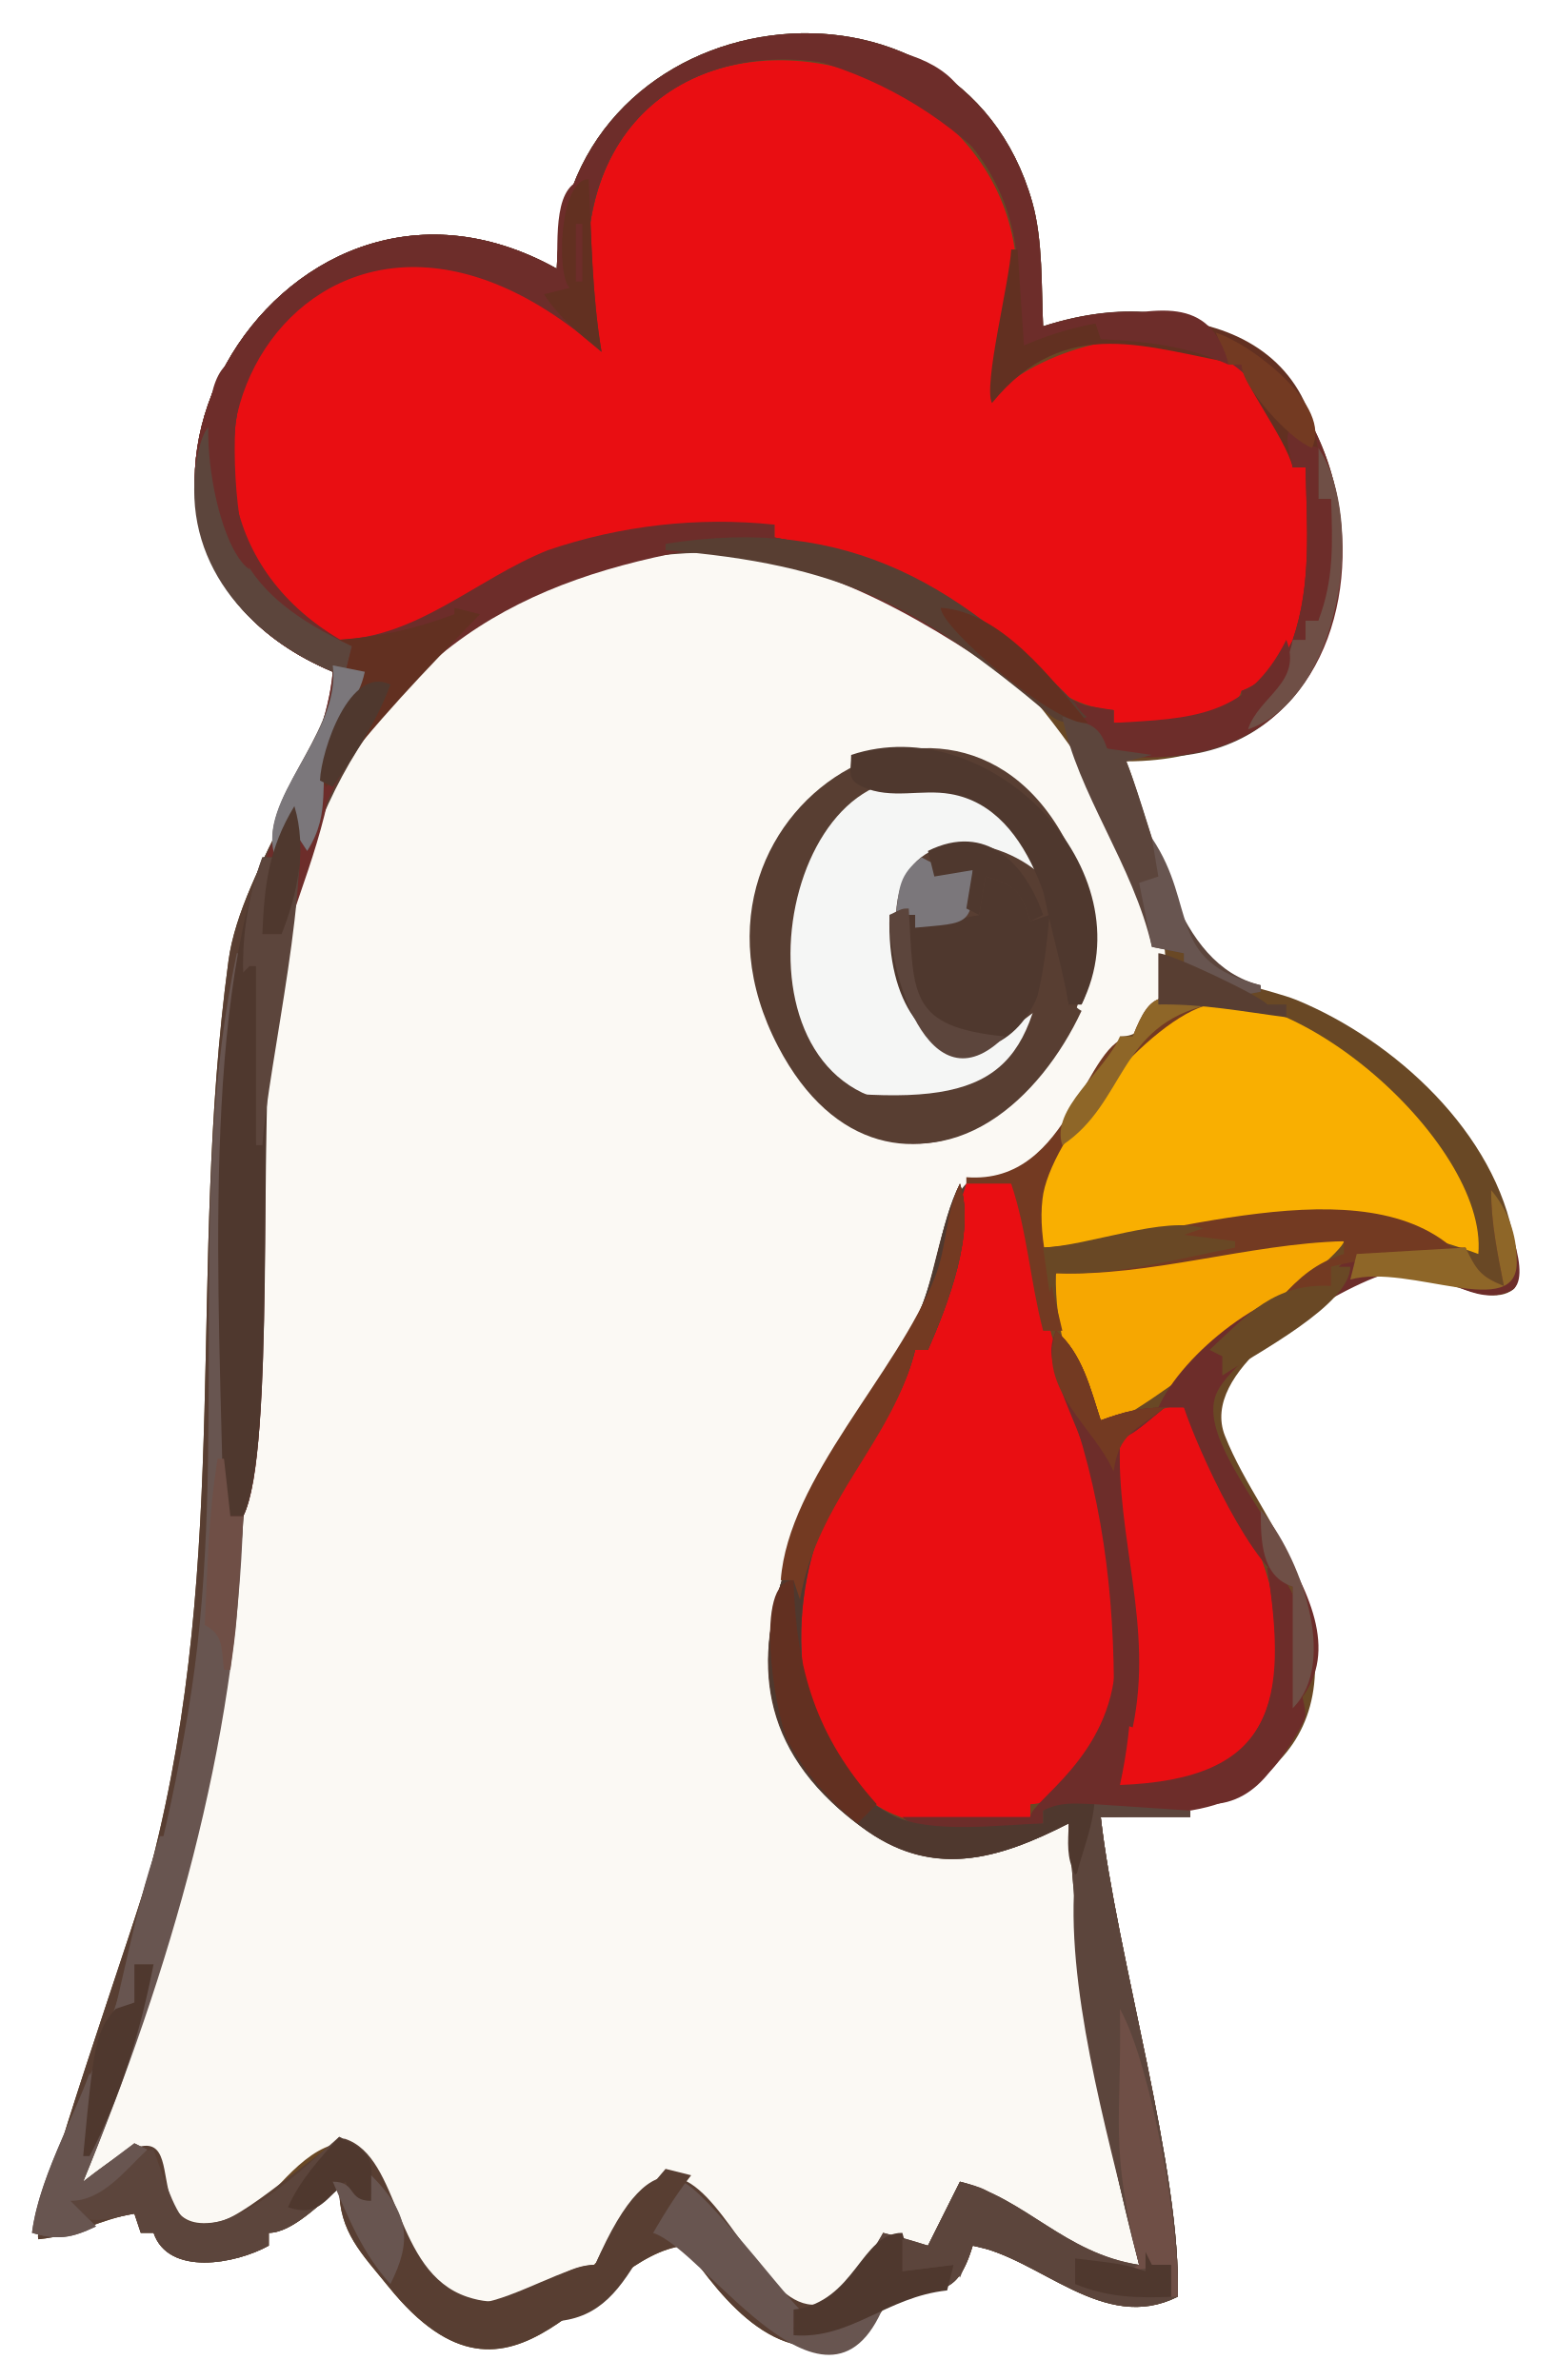
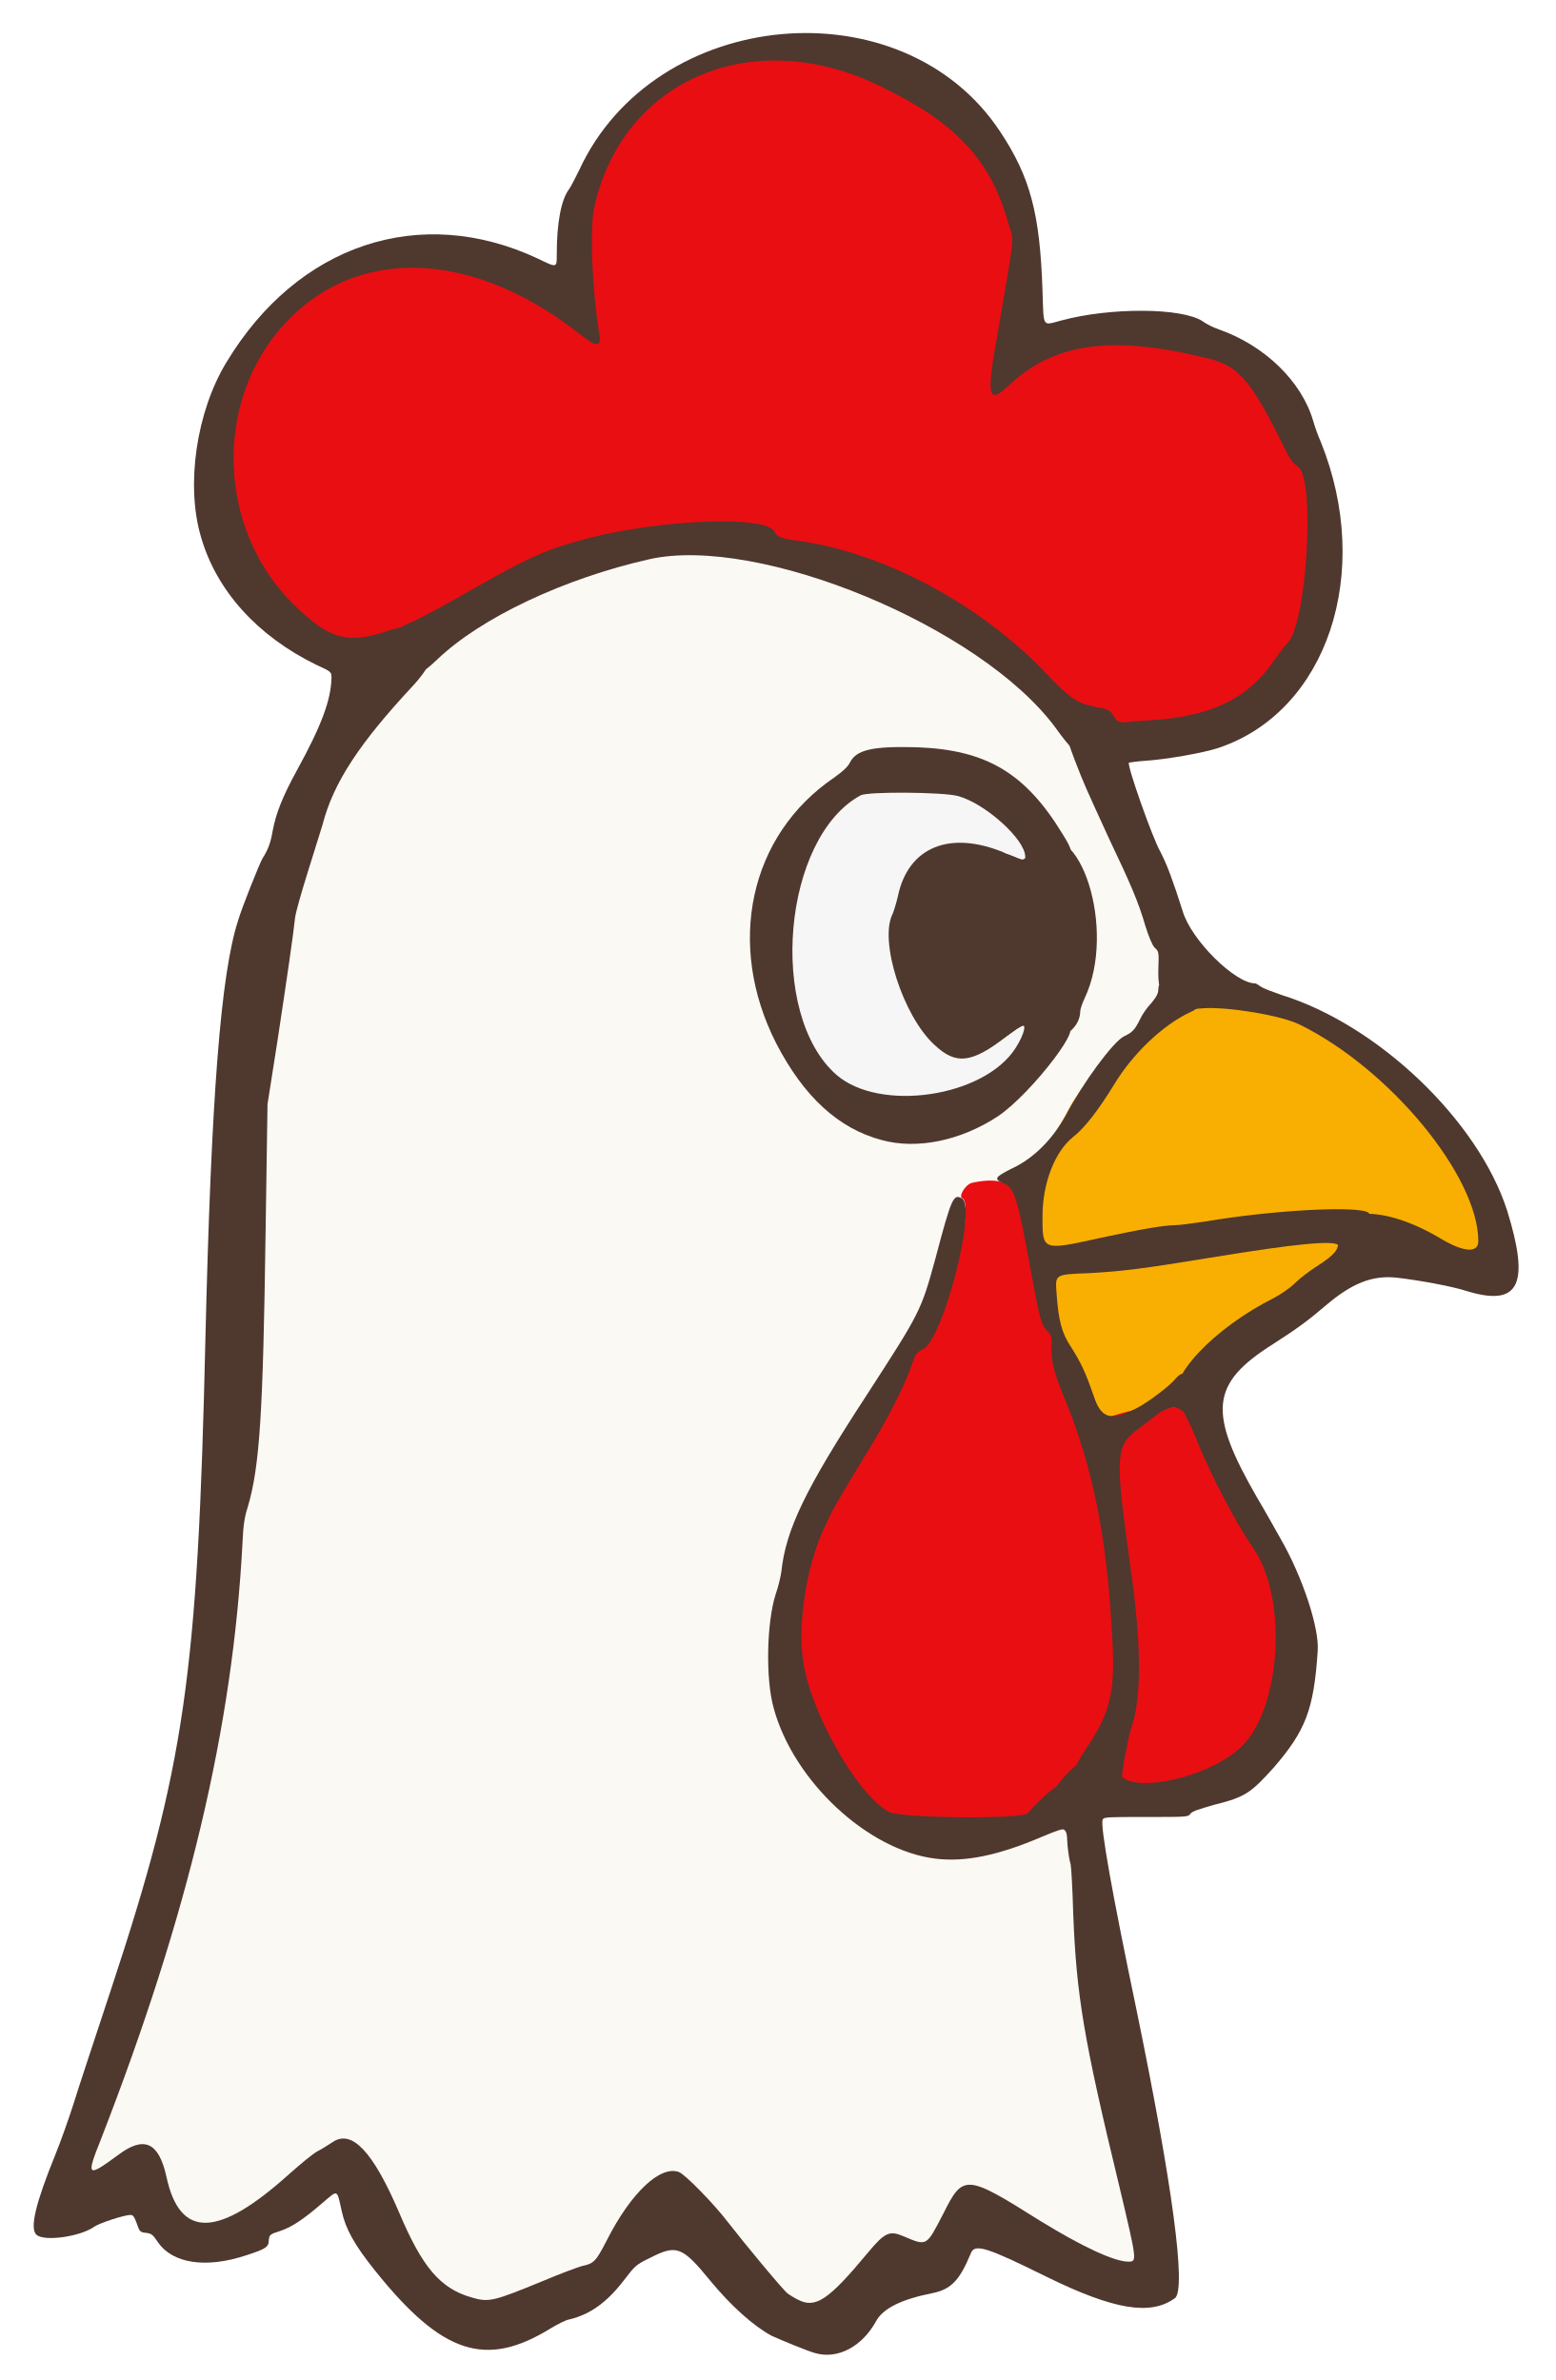
<svg xmlns="http://www.w3.org/2000/svg" viewBox="0 0 243 372" width="243" height="372">
-   <path fill="#fbf9f4" d="M53 342c-2.9 2.3-7.3 7-11 7v2c-5.2 2.9-15.7 4.8-18-2h-2l-1-3c-5.6.9-8.9 3.4-15 4-1.2-3.6 15.5-50.2 17.7-58.7 12.5-48.7 5.5-92.8 12-141.1 2-14.9 17.1-32.7 16.3-45.2-46.8-19.6-9.3-87.7 35-63 1.4-43 62.9-50.7 74.3-10.4 1.7 6 1.4 13.3 1.7 19.4 52.9-17 65.7 68 13 68 2.8 7 7.9 27.4 12.4 31.8 3 2.8 10.2 3.9 14.2 5.5 15.3 6.3 31.2 20.8 34 37.8.3 1.5 1 6.5-.1 7.4-4.8 3.9-15.3-5.6-23.3-1.7-8.2 4.1-25.7 14.7-21.8 24.6 3 7.6 8.3 14.1 11.2 21.9 9.8 26.1-6.5 38-30.6 37.7 2.4 21.4 12.8 56 12 75-11.6 5.8-21.5-6.1-32-8-2.8 9.3-5.8 5.6-12 8-1.6.6-3.5 4.8-5.8 6-12.1 6.3-21.1-5.2-27.2-14-14.6 1.5-26.4 31.1-46.3 6.4-4.2-5.2-7.7-8.5-7.7-15.4" />
-   <path fill="#694825" d="M53 342c-2.9 2.3-7.3 7-11 7v2c-5.2 2.9-15.7 4.8-18-2h-2l-1-3c-5.6.9-8.9 3.4-15 4-1.2-3.6 15.5-50.2 17.7-58.7 12.5-48.7 5.5-92.8 12-141.1 2-14.9 17.1-32.7 16.3-45.2-46.8-19.6-9.3-87.7 35-63 1.4-43 62.9-50.7 74.3-10.4 1.7 6 1.4 13.3 1.7 19.4 52.9-17 65.7 68 13 68 2.8 7 7.9 27.4 12.4 31.8 3 2.8 10.2 3.9 14.2 5.5 15.3 6.3 31.2 20.8 34 37.8.3 1.5 1 6.5-.1 7.4-4.8 3.9-15.3-5.6-23.3-1.7-8.2 4.1-25.7 14.7-21.8 24.6 3 7.6 8.3 14.1 11.2 21.9 9.8 26.1-6.5 38-30.6 37.7 2.4 21.4 12.8 56 12 75-11.6 5.8-21.5-6.1-32-8-2.8 9.3-5.8 5.6-12 8-1.6.6-3.5 4.8-5.8 6-12.1 6.3-21.1-5.2-27.2-14-14.6 1.5-26.4 31.1-46.3 6.4-4.2-5.2-7.7-8.5-7.7-15.4m85 7c8.4 5.7 9.1.2 12-7 10.7 1.7 15.1 12.9 28 12-2.1-22.8-8-46.1-11-69-12.2 4.9-23 7.4-33.9-1.7-27.7-23.2-.8-54 10.9-76.8 3.5-7 3.7-14.9 7-21.5 9.1.6 24-13.7 24-23 2.8 0 3.5-1.4 5.1-3.7 9.4-13.9-16.3-49.3-27.3-58a73 73 0 0 0-55.7-13.6C39 98.5 40.8 162.5 39.2 208.4q-.7 28.3-4.8 56.2a258 258 0 0 1-18 65.7c-1.6 3.5-5.2 8.1-3.4 11.7 2.8-2.2 6.3-6 10-6 11.4 30.1 17.8 1.1 30-1 6.2-1.1 14.8 44.5 40.2 18.6 4.1-4.1 7.4-8.9 10.8-13.6 8.8.9 23.8 42.6 34 9" />
-   <path fill="#e90e12" d="M155 62c14-13.2 46.5-14.3 47 11h2c2.6 7.7 1.6 35-10 35-2.3 6.8-13.8 5.2-20 5v-2c-10.7-.7-16.3-11.2-25.2-16.7A86 86 0 0 0 121 84v-2c-26.9.4-34 6.2-57.1 16.9-6.4 3-13 2.1-18.4-2.5C14.2 70.2 55.9 15.1 93 54c-13.4-69.7 86.7-50.4 62 8" />
-   <path fill="#583e32" d="M13 341c20.8-16.7 5.9 9.5 21.4 6.2 4.4-.9 18-13.4 19.5-12.9 8.8 2.9 7.5 20.8 19.1 24.7 9.5 3.2 13-5 20-5 18.9-43.6 25.7 33.7 45-5q3.6.9 7 2l5-10c10.3 2.6 16.3 11.2 28 13a351 351 0 0 1-11-69c-10.6 5.4-20.8 8.7-31.5 1.2-33.3-23.4-4.4-55.7 7.9-80.6 2.9-5.8 3.5-16.5 7.6-20.6a83 83 0 0 1-6 26h-2c-2.7 10.9-9.9 16.5-14.2 26.6-6.2 14.6-5.5 37.9 10.8 46.2 5.7 2.9 17 1.4 23.4 1.2v-2c5.1-2.6 17.1-.3 23 0v1h-14c2.4 21.3 12.8 56.1 12 75-11.6 5.8-21.5-6.1-32-8-2.8 9.3-5.8 5.6-12 8-1.6.6-3.5 4.8-5.8 6-12.1 6.3-21.1-5.2-27.2-14-14.6 1.5-26.4 31.1-46.3 6.4-4.2-5.2-7.7-8.5-7.7-15.4-2.9 2.3-7.3 7-11 7v2c-5.2 2.9-15.7 4.8-18-2h-2l-1-3c-5.6.9-8.9 3.4-15 4-1.2-3.6 15.5-50.2 17.7-58.7 12.5-48.7 5.5-92.8 12-141.1 2-14.9 17.1-32.7 16.3-45.2-46.8-19.6-9.3-87.7 35-63 1.4-43 62.9-50.7 74.3-10.4 1.7 6 1.4 13.3 1.7 19.4 53.4-17.2 62.5 66.8 18.5 67.3-6.9.1-8.4-3.9-10.8-4.4-8.2-1.5-10.4-6.5-16.5-11.3a74 74 0 0 0-44.8-16.2 62 62 0 0 0-33 10.2c-46.8 29-33.5 102.6-39.2 149.7A357 357 0 0 1 13 341M155 62c25.2-59.7-75.7-77-62-8a39 39 0 0 0-17.6-12.3c-54.5-14.8-45.4 74-11.8 57.4C86.9 87.5 93.7 82.4 121 82v2a83 83 0 0 1 26 9.3c8.6 5 17.2 17.9 27 17.7v2c13.6.6 13.6.6 20-3v-2c11.4-4.4 13.4-24.9 10-35h-2c-3-23-33.3-27.8-47-11" />
-   <path fill="#e90e12" d="M161 282v2c-9.4 2.8-21.3 2.4-28.1-5.2C110 253 134.4 233.9 143 211h2c2-8.4 3.3-17.9 6-26 1.2-.1 6.1-.5 7 0 2.4 1.4 5.2 19.9 6.3 23.6 5.3 17.9 21 52 5.3 68.2-2.3 2.3-5.3 5.2-8.6 5.2" />
-   <path fill="#6d2d2a" d="M87 42c1.4-43 62.9-50.7 74.3-10.4 1.7 6 1.4 13.3 1.7 19.4 49.1-15.8 62 55 27 65.9-3.8 1.2-13.6 2.6-17 .1-31.6-23.1-62.2-46-101.3-17.3-19.6 14.5-26.7 36.6-29.4 59.8-1.9 15.9.8 67.3-4.3 77.5h-2v6h-1c-.2-31.2-2.3-66.1 2.9-96.8 2.5-14.6 12.9-27.4 14.1-41.2-46.8-19.6-9.3-87.7 35-63m68 20c25.2-59.7-75.7-77-62-8a39 39 0 0 0-17.6-12.3c-54.5-14.8-45.4 74-11.8 57.4C86.9 87.5 93.7 82.4 121 82v2a83 83 0 0 1 26 9.3c8.6 5 17.2 17.9 27 17.7v2c13.6.6 13.6.6 20-3v-2c11.4-4.4 13.4-24.9 10-35h-2c-3-23-33.3-27.8-47-11" />
-   <path fill="#583e32" d="M169.6 138.8c6 31.2-30.7 57.9-48 24.8-20.2-38.7 33.9-69 48-24.8" />
-   <path fill="#f9af01" d="M231 196a85 85 0 0 0-46.7-3.6c-5.9 1.1-12.3 3.8-18.3 3.7l-2-.1c-1.8-1.2-2.7-6.9-2.4-8.8.5-4.8 6.7-10.6 9.4-14.6 3-4.5 6.9-13 11.8-15.2 16.9-7.7 49.8 21 48.2 38.6" />
-   <path fill="#5c453c" d="M150 185c2.5 7.6-1.9 18.9-5 26h-2c-2.7 10.9-9.8 16.5-14.2 26.6-6.2 14.6-5.5 37.9 10.8 46.2 5.8 2.9 17 1.4 23.4 1.2v-2c5.1-2.6 17.1-.3 23 0v1h-14c2.4 21.3 12.8 56.1 12 75-11.6 5.8-21.5-6.1-32-8-3 10.2-7.3 5.6-14.3 8.6-6.2 2.7-5.4 6.4-13.7 5.4v-4c8.1-1 10.1-5.6 14-12q3.6.9 7 2l5-10c10.3 2.6 16.3 11.2 28 13a351 351 0 0 1-11-69c-11.1 5.7-21.3 8.7-32.3.6-31.5-23.3-4.2-54.8 8.3-79.1 3.5-7 3.7-14.9 7-21.5" />
-   <path fill="#6d2d2a" d="M94 55c-46.4-41-80.7 24.2-39 46l-1 4h3c-.9 4.5-4 7.1-5.3 11.2-1.3 3.8 0 7.5-1 11.2-3 12-8 21.1-9.3 34.1-1.6 15.6 1.9 64.9-3.4 75.5h-2v6h-1c-.2-31.2-2.3-66.1 2.9-96.8 2.5-14.6 12.9-27.4 14.1-41.2-46.8-19.6-9.3-87.7 35-63 .3-4.3-.8-14 5-14 .4 9 .5 18.1 2 27" />
-   <path fill="#e90e12" d="M175 279c-.4-10.6 3.2-20 1.8-31-.6-5.5-5.5-18.2-2.8-23 1.1-2 8.7-6.2 11-5 1 .5 4.6 7.8 5.4 9.2 11.7 20 19.4 52.1-15.4 49.8" />
-   <path fill="#f5f6f5" d="M163 157c-2.2 11.1-15.4 18.1-26 14.7-25.2-8.2-12.2-63 15.4-47.1 5.4 3.1 8.9 7.2 9.6 13.4-31.8-23.1-28.3 44.6 1 19" />
-   <path fill="#685550" d="m13 341 8-6 2 1c-3.5 3.3-7 8-12 8l4 4c-3.8 1.8-5.9 2.2-10 1 1.2-9.5 7.9-20.5 11.1-29.8a297 297 0 0 0 13.8-54.8c5.8-38.2-.9-78 7.1-115.4h1c-2 29.2-2.3 58.7-2 88h2c-1 35.7-11.5 71.2-25 104" />
-   <path fill="#f6a701" d="M210 194c0 2.3-32.7 28.3-38 29a41 41 0 0 1-7-24c29.9-6 29.9-6 45-5" />
-   <path fill="#4f382e" d="M46 126c3 9.9-2.3 23.1-3.5 33.3-2.1 16 .6 67.5-4.5 77.7h-2v6h-1c-.2-31.1-4.1-80.3 6-109h2q1.2-4 3-8" />
-   <path fill="#6d2d2a" d="M182 220c-4.7 3.9-4.7 3.9-7 5-.7 19.7 4.5 33.5 0 54 24.2-.9 26.3-12.9 23-34 6.2 3 4.6 10 4.8 16 .1 2.4 1.1 5.1 1.2 7 0 1-2.5 4.9-3.2 5.9-8.3 12.8-24.5 9.2-37.8 9.1v2c-5 1.6-18.3 2.7-22-1h20c0-2.5 12.6-9.3 13.3-24a96 96 0 0 0-4.6-32.7c-1.2-4.2-5.7-12.7-5.4-16.6q.1-1.4.7-2.7c4.1 3.5 5.4 9.1 7 14 3.6-1.3 6.1-2 10-2" />
-   <path fill="#4f382e" d="M153 136c4.5 1.7 7.5 2.2 9 7h2c1.5 27.5-26 28.5-25 0l5-1v2l9-1zm-3 49c2.5 7.6-1.9 18.9-5 26h-2c-2.7 10.9-9.8 16.5-14.2 26.6-6.2 14.6-5.5 37.9 10.8 46.2 5.8 2.9 17 1.4 23.4 1.2v-2c2.7-1.4 5-1.1 8-1 .3 5.1 1.6 7.9-3 11-1.4-2.7-1.1-5-1-8-11.1 5.7-21.3 8.7-32.3.6-31.5-23.3-4.2-54.8 8.3-79.1 3.5-7 3.7-14.9 7-21.5" />
-   <path fill="#583e32" d="m164 143-3 1c-1.4-4.7-2.4-5.7-7-7l-1 6-10 2v-2h-3c.6-13.9 14.9-13.3 23-6 5.2 4.7 1.1 18.6 6 21-6.4 13.7-20 26.5-36 18v-2h2l-1-3c23.2 1.5 28-5.4 30-28" />
-   <path fill="#6d2d2a" d="M233 186c1.8 2.3 6.9 14.1 3 15.8-5.7 2.6-10.7-3.2-16.3-3.3-6.5-.1-27.3 13.2-29.7 19.5-4.3 11.2 26.8 34.2 12 49v-19c-6.1-2-14.9-21.6-17-28h-4c3.7-8.4 17.5-19.5 27-19 0-7.3 15.2-5.8 21-6 1.3 3.4 2.6 4.7 6 6-1-5.1-2-9.8-2-15" />
-   <path fill="#5c453c" d="m176 355 2-1c-4.1-17.4-10.9-40.1-10.2-57.9.1-4.2 2.7-8.8 3.2-14.1l15 1v1h-14c2.4 21.3 12.8 56.1 12 75h-1v-5z" />
-   <path fill="#6d2d2a" d="M53 100c12.3-.4 21.4-9.5 32.6-14a83 83 0 0 1 35.4-4v2c-30.1 3.7-53.4 11.1-69 39l-2-1c.5-7.5 4.8-10.5 7-17h-3l1-4z" />
-   <path fill="#5c453c" d="M54 341c-3 2.5-8.1 8-12 8v2c-5.2 2.9-15.7 4.8-18-2h-2l-1-3c-4.5.8-8.1 2.5-11-2 4.8-1.5 9.9-8 14-8 .8 2.1 3.3 10.2 5 11 7 3.4 19.1-8.8 24-13 6 2.9 5.1 3.6 5 10l-3 1z" />
-   <path fill="#623021" d="M155 63c-1.4-2.8 2.8-19.1 3-24h1l1 15c20.7-9.1 48.7-4.4 46 24h2c.2 6.8.5 12.5-2 19h-2v3h-2c3-8.7 2.2-17.9 2-27h-2c-1.2-4.6-8-13.4-8-16-14.7-2.5-27.4-8.2-39 6" />
-   <path fill="#4f382e" d="M167 157c-1.6-11-5-30.6-18.5-32.9-4.6-.8-9.2.9-13.7-1.1-2.6-1.2-1.8-2.4-1.8-5 21.5-7.2 46.5 18 36 39z" />
-   <path fill="#733a22" d="m164 202-1-7c17.5-.9 50.4-13.6 65 1-6.6.4-13.6.3-20 2v3l-8 2c3.1-3.4 5.6-5.6 10-7v-2c-15 .4-30.4 5.6-45 5z" />
-   <path fill="#5c453c" d="m46 128-3 6c-2.9-8.7 9.6-18.9 9-29-13.4-5.6-23.7-17.3-21.3-32.8.3-1.9 1.1-6.2 3.3-6.2.7 18.5 3.2 26.6 21 35l-1 4h3c-.9 4.5-4 7.1-5.4 11.2-2.1 6.2.4 10.5-3.6 16.8-2-3-2-3-2-5" />
-   <path fill="#583e32" d="M170 112c-2.3.9-3.8 1.5-5.9-.2C143.5 94.5 131.4 88.2 104 86v-1c29-4.6 46.7 6.7 66 27" />
-   <path fill="#5c453c" d="m180 118-4 1c4.9 12.3 7.4 31.7 21 35v1c-5.7 1.1-5.7 1.1-8 0v-2l-4-2v-2l-5-1c-2.9-12.8-11.7-24.1-14-36 3.9 1.1 5.7 1 7 5z" />
-   <path fill="#685550" d="M139 358c-8.5 26.1-28.7-6.5-37-9 .6-1.5 2.7-7.3 4-8 2.2-1.2 15.6 16.6 19 20l-1 3c6.8.9 10.1-1.7 15-6" />
-   <path fill="#6d2d2a" d="M182 220c-4.7 3.9-4.7 3.9-7 5-.6 15.5 5.3 29.2 2 45l-3-1c.4-16.7-1.2-33-6.7-48.9-1.4-4.2-3.8-7.6-2.3-12.1 4.1 3.5 5.4 9.1 7 14 3.6-1.3 6.1-2 10-2" />
-   <path fill="#6f4f46" d="m176 355 2-1c-4.7-18.8-2.7-22.2-3-40 4.9 8.7 9.5 35 9 45h-1v-5z" />
-   <path fill="#5c453c" d="M46 126c3.1 10.3-4.1 40.2-5 53h-1c-1.1-9-1.1-17.9-1-27h-1a48 48 0 0 1 3-18h2q1.2-4 3-8" />
-   <path fill="#733a22" d="m125 250-1-3h-2c1.2-16 18.2-32.3 24.1-47.4 1.9-4.7 1.6-10.1 3.9-14.6 2.5 7.6-1.9 18.9-5 26h-2c-3.6 14.4-15.2 23.2-18 39" />
-   <path fill="#623021" d="M53 100c6.5-.5 11.9-1.7 18-4v-1l4 1c-8.9 9.2-16.2 16.7-24 27-4-4 4.6-13.8 6-18h-3l1-4z" />
-   <path fill="#583e32" d="M108 340c-11.2 14.3-10.3 28-33 21v-1c5.6-.8 13.8-6 18-6 2.4-5.6 7.1-10.3 11-15z" />
-   <path fill="#733a22" d="M166 208h-3c-2-7.6-2.5-15.6-5-23h-7v-1c16.6 1.3 18.4-22 26-22 3-7.7 4.4-6.1 12-6v1c-9.2 2.1-25.1 21.1-26.1 30.4-.8 6.4 1.7 14.3 3.1 20.6" />
-   <path fill="#623021" d="M124 247c.4 14 3.5 24.4 13 35l-3 3a42 42 0 0 1-10.9-12.9c-2.1-4.5-5.4-25.1.9-25.1" />
-   <path fill="#4f382e" d="m141 355 8-1-1 4c-9.5 1-15.1 7.7-24 7v-4c9.7-1.2 10.5-12 17-12 1.1 3.8 1.1 3.8 0 6" />
-   <path fill="#6d2d2a" d="M152 23a63 63 0 0 0-31-15V7c10.6-.7 33-1.1 31 16m46 222c10.2 4.9 6.6 37-9 37 .8-4.8 3.9-6.9 6.6-10.5 5.4-7.2 3.7-18.2 2.4-26.5" />
-   <path fill="#4f382e" d="M162 128c8.2 2.7 10.4 22.2 7 29h-2c-1.7-9.8-5.4-19.2-5-29M38 186l-1 7h-1c-.4-30.9-.4-30.9 2-41l1-1h1v41h-1z" />
-   <path fill="#685550" d="M14 324c1.7 5.6.4 11.5-1 17l8-6 2 1c-3.5 3.3-7 8-12 8l4 4c-3.8 1.8-5.9 2.2-10 1 1-8.1 6.2-17.2 9-25" />
-   <path fill="#5c453c" d="M159 352c-2.6 0-4.5-.3-7-1l-2 5-1-2-8 1v-5l4 1 5-10c3.8 1 4.6 1.2 7 4h-3c0 4.8.8 4.9 5 7" />
-   <path fill="#8e6628" d="M233 186a17 17 0 0 1 4 11c.4 9.8-16.8.4-26 3l1-4 17-1c1.7 3.5 2.3 4.5 6 6-1-5.1-2-9.8-2-15" />
-   <path fill="#4f382e" d="M24 307c-2 10.3-5.1 20.7-10 30h-1c1.9-19.9 1.9-19.9 7-25l1-5z" />
-   <path fill="#694825" d="m185 193 8 1v1c-9.1 1.8-18.6 4.4-28 4l-1 3-1-7c7.1-.3 19.1-5 25-3z" />
-   <path fill="#6f4f46" d="M206 70c7.7 11.5 3.3 39.2-11 44 1.1-5.6 6-8.2 7-14h2v-3h2l2-19h-2zM38 237c-1 16.9-1 16.9-2 24h-1c-.4-3.1 0-5.5-3-7 .4-8.7.6-17.4 2-26h1l1 9z" />
-   <path fill="#694825" d="M191 215v-3l-2-1c5.9-5.5 10.2-10.5 19-10v-3h3c0 5.9-14.8 13.6-20 17" />
-   <path fill="#7b777b" d="m46 128-3 6c-3.1-9.2 10.4-19.1 9-30l5 1c-.9 4.5-4 7.1-5.4 11.2-2.1 6.2.4 10.5-3.6 16.8-2-3-2-3-2-5" />
-   <path fill="#623021" d="M170 113c-4.8.7-23-14.8-23-18 9.4.6 17.5 11.2 23 18" />
-   <path fill="#685550" d="M180 131c7.2 10.7 2.1 19.3 17 23v1c-5.7 1.1-5.7 1.1-8 0v-2l-4-2v-2l-5-1-2-10 3-1z" />
-   <path fill="#623021" d="M94 55c-3.5-2.9-6.5-5.2-9-9l4-1c-2.1-2.1-1.6-17 3-17 .4 9 .5 18.1 2 27m-3-20h-1v9h1z" />
-   <path fill="#7b777b" d="M140 143c.5-4.3.5-6.3 4-9 3 1.7 4.5 2 8 2 .2 8.9-.7 8.2-9 9v-2z" />
-   <path fill="#6d2d2a" d="M39 89c-6.2-4.1-10.3-33-1-33a77 77 0 0 0 1 33m163-23c1 3.1.9 3 4 4v8h2c.2 6.8.5 12.5-2 19h-2v3h-2c3-8.7 2.2-17.9 2-27h-2c-1.1-4.7-1.1-4.7 0-7" />
-   <path fill="#4f382e" d="M54 341c-3.4 3.1-4.4 5.5-9 4 1.9-4.3 4.9-7.5 8-11 6 2.9 5.1 3.6 5 10l-3 1z" />
-   <path fill="#685550" d="M18 314c4.2-18.3 4.2-18.3 7-27h1c-.1 7.1 1.7 13.3-1 20h-4v6zm40 26c6 6 6.4 10.3 3 17-4.3-4.7-6.5-10.2-9-16 3.8 0 2.2 3 6 3z" />
-   <path fill="#6f4f46" d="M197 236c6 6.9 12.3 23.7 5 31v-19c-4.9-1.6-5-7.1-5-12" />
-   <path fill="#733a22" d="M174 230c-3-7-12.1-12.8-9-22 4.1 3.5 5.4 9.1 7 14 3.6-1.3 6.1-2 10-2-4.7 3.8-7.1 3.9-8 10" />
-   <path fill="#5c453c" d="M157 162c-12 12-18.3-10.8-18-19 2-1 2-1 3-1 .8 13.5-.1 18.5 15 20" />
-   <path fill="#4f382e" d="m152 136-6 1-1-4c9.1-4.5 15.2 2 18 10l-2 1c-1.4-4.7-2.5-5.7-7-7l-1 6-2-1z" />
-   <path fill="#6d2d2a" d="M201 100c2.6 6.7-4.2 8.7-6 14-7.6.2-22.8 3.1-27-4l6 1v2c12.1-.7 20.9-.8 27-13" />
-   <path fill="#733a22" d="M190 52c5.6 1.8 18.3 11.5 15 18-3.5-1.3-11-9.6-11-13h-2z" />
-   <path fill="#6d2d2a" d="M192 57c-6.8-3-12.7-3.6-20-4l-1-3c9.4-1.6 18.1-4.2 21 7" />
-   <path fill="#4f382e" d="m179 352 1 2h3v5c-5.4.2-9.9.1-15-2v-4c7.6.9 7.6.9 11 2z" />
-   <path fill="#8e6628" d="M166 179c-1.9-5.7 6.5-11.3 9-17h2c3-7.7 4.4-6.1 12-6v1c-14.4 3.3-13 15.3-23 22" />
-   <path fill="#583e32" d="M201 159c-6.9-.9-13-2.1-20-2v-8c2 0 16.4 6.9 17 8h3z" />
-   <path fill="#4f382e" d="m52 123-2-1c.2-4.8 4.7-18.1 11-15-2.1 5.8-5.6 10.9-9 16m-6 3c2 6.6.5 13.7-2 20h-3c.3-7.7 1-13.4 5-20" />
+   <path class="c-outline" fill="#4f382e" d="M127.4 367.8C126.5 367.6 121.9 365.7 120.6 365.1C117.8 363.6 114.3 360.5 111 356.5C106.6 351.1 105.7 350.8 101.6 352.9C99.3 354 99.2 354.2 97.5 356.4C94.9 359.8 92.3 361.7 89.1 362.5C88.4 362.6 87.1 363.3 86.1 363.9C75.9 370.2 69.1 368 58.6 354.9C55.4 350.9 54 348.4 53.4 345.6C52.6 342.1 52.9 342.2 50.3 344.4C47.4 346.9 45.6 348.1 43.8 348.7C42.2 349.2 42.1 349.3 42 350.1C42 351.2 41.6 351.5 38.5 352.5C32.2 354.6 27 353.8 24.7 350.5C23.9 349.3 23.7 349.1 22.8 349C21.9 348.9 21.8 348.8 21.4 347.6C21 346.5 20.8 346.2 20.4 346.2C19.4 346.2 15.5 347.5 14.8 348C12.6 349.6 6.9 350.4 5.7 349.3C4.6 348.3 5.6 344.3 8.6 336.9C9.5 334.7 10.8 331 11.5 328.8C12.2 326.5 14.9 318.4 17.4 310.8C28.9 276 30.9 261.8 32.1 209.1C33 171.4 34.5 152.2 37.2 143.9C37.8 141.8 40.6 134.9 41 134.2C41.9 132.8 42.3 131.7 42.6 129.9C43.1 127.2 44.1 124.6 46.4 120.4C50.3 113.3 51.7 109.4 51.8 106C51.8 105 51.8 105 49.4 103.9C40.2 99.4 33.8 92.3 31.4 83.9C29 75.8 30.7 64.3 35.4 56.6C46.5 38.2 65.6 31.8 84 40.4C87.1 41.9 87 41.9 87 39.7C87 34.8 87.7 31.2 88.9 29.6C89.2 29.2 89.9 27.8 90.5 26.6C102.3 1 141.1 -2.5 156.3 20.6C161 27.7 162.5 33.4 162.9 45.4C163.1 51.3 162.8 50.9 165.8 50.1C173.6 48 184.7 48.1 187.9 50.2C188.4 50.6 189.6 51.2 190.5 51.5C197.6 54 203.4 59.6 205.2 65.8C205.4 66.5 205.9 68 206.4 69.1C214.6 89.5 207.4 111.2 190.4 116.9C188 117.7 182.2 118.7 179.1 118.9C177.6 119 176.4 119.2 176.4 119.2C176.1 119.7 180.1 131 181.3 133.1C182.4 135.2 183.3 137.7 184.8 142.4C186.1 146.9 193 153.7 196.1 153.7C196.3 153.7 196.7 154 197 154.2C197.4 154.5 198.8 155 200.2 155.5C215.4 160.2 231 175.2 235.5 189.2C239.1 200.8 237.4 204.3 229.2 201.8C227.1 201.1 221.8 200.1 218.2 199.7C214.4 199.3 211.2 200.6 207.1 204.1C204.4 206.4 202.8 207.6 198.9 210.1C189.1 216.3 188.7 220.7 196.5 234.2C197.7 236.2 199.3 239.1 200.1 240.5C203.5 246.4 206.2 254.5 205.9 258.1C205.3 267.2 204 270.5 199.1 276.2C195.5 280.2 194.6 280.9 189.7 282.1C187.3 282.8 186.3 283.1 186 283.5C185.7 284 185.4 284 179.1 284C173.1 284 172.5 284 172.3 284.4C171.9 285.4 173.8 296 177.6 314.2C183.2 341.4 185.4 357.8 183.6 359.2C179.8 362 174 361 163.6 355.9C154.3 351.3 152.3 350.6 151.7 352.2C150 356.3 148.7 357.8 145.8 358.4C140.8 359.4 138 360.8 136.9 362.8C134.7 366.8 130.9 368.8 127.4 367.8Z" />
+   <path class="c-feathers" fill="#fbf9f4" d="M124.6 359.4C124 359.1 123.4 358.7 123.1 358.5C122.4 358 116.2 350.5 113.8 347.4C111.6 344.5 107.1 339.9 106.1 339.5C103.2 338.4 98.6 342.7 94.8 350.2C93.1 353.5 92.8 353.8 90.9 354.2C90.2 354.4 87.5 355.4 84.9 356.5C77.1 359.7 76.4 359.9 73.7 359.1C68.8 357.7 66 354.4 62.4 345.9C58.3 336.3 55 332.8 52 334.8C51.5 335.1 50.5 335.8 49.7 336.2C48.9 336.6 46.9 338.3 45.2 339.8C34.1 349.8 28.1 350 26 340.2C24.8 334.8 22.5 333.8 18.5 336.8C13.6 340.4 13.4 340.3 15.8 334.3C29.4 299.3 36.4 270 37.9 241C38 238.6 38.2 237.1 38.7 235.6C40.6 229.2 41.1 220.9 41.5 192.6L41.8 172.6L43.4 162.4C45 151.8 45.8 146.3 46.1 143.5C46.2 142.6 47.1 139.5 48 136.6C48.9 133.7 50 130.2 50.4 128.9C52.1 122.3 56.2 116.1 64.7 107C68.4 102.9 68.7 100 65.6 98.4C64.3 97.7 64.1 97.8 69.6 94.6C93.4 80.7 110.1 78.5 132.7 86.3C144.7 90.4 153.3 95.8 165.2 106.6L169.5 110.6L168.5 111.2C166.2 112.5 166.1 114.1 167.9 118.7C169.4 122.6 169.6 123 173.4 131.3C176.6 138 177.9 141 179 144.8C179.5 146.4 180 147.6 180.4 148.1C181.1 148.7 181.1 148.8 181 151.6C180.9 155.5 182.1 157.7 184.1 157.8C184.8 157.8 184.6 158 179 163.6C173.3 169.5 170.7 172.6 169.1 175.9C168.5 177 167.6 178.5 167.1 179.1C165.9 180.7 164.6 182.9 163.3 186C161.5 190 158.3 191.3 156.3 188.8C156 188.4 155.6 188 155.5 187.8C154.4 186.4 153.8 187.4 153.8 190.6C153.8 193.8 153.8 193.8 152.6 195.8C152 197 150.7 199.6 149.8 201.8C146.5 209.1 144.7 212.4 137.8 224.4C126 244.5 123.7 257.1 129.5 269.4C135.1 281.4 145.3 285.4 163 282.6C163.6 282.5 163.7 282.7 164.2 283.7C164.5 284.5 165.1 285.2 165.7 285.6C166.7 286.2 166.7 286.2 166.8 288.3C166.9 289.4 167.1 290.8 167.3 291.4C167.4 291.9 167.6 295.4 167.7 299.1C168.2 311.8 169.3 318.6 174.9 341.7C177.7 353.5 177.7 353.5 176.3 353.5C174.1 353.5 169 351.1 162.5 347.1C150.9 339.8 150.5 339.8 147.4 346C144.7 351.2 144.9 351.1 141.1 349.5C139 348.6 138.2 349 135.7 352C129.4 359.6 127.4 360.9 124.6 359.4ZM145.1 169.7C146.8 169.3 148.8 168.4 150.3 167.2C151 166.6 152 165.9 152.4 165.6C152.8 165.4 154.6 164.1 156.4 162.7C160 160 160 160 160.5 160.9C162.3 164.3 168.8 162.1 168.8 158C168.8 157.8 169.1 156.8 169.5 156C174.5 145.4 168.8 127.4 161.9 131.7C161.4 132 160.8 132.7 160.5 133.4C160 134.5 160 134.5 159 134.1C158.5 133.9 157.7 133.5 157.2 133.4C156.8 133.2 156.1 132.6 155.8 132.1C149.6 123 136.6 123 129.6 132C117.7 147.5 128.2 173.3 145.1 169.7Z" />
+   <path class="c-comb" fill="#e90e12" d="M147.2 286.2C131.7 284.3 121.5 268.9 123.9 250.8C125 242.2 127.6 235.7 135.3 222.6C142.2 210.7 143.6 208.1 146.8 201.1C147.7 198.9 149 196.2 149.6 195C150.9 192.7 151.3 187.7 150.4 187.3C149.7 187.1 150.8 185.2 151.8 184.9C155.3 184.1 157.7 184.6 158.3 186.3C158.8 187.4 159.4 187.2 160 185.8C160.6 184.4 160.9 184.2 161.7 185.1C163.1 186.5 166.3 195.6 167.5 201.4C169 208.6 170.2 211.9 172.2 214.3C172.8 215 173.4 216.1 173.6 216.8C174.1 218.1 174 218.1 175.3 217.7C175.7 217.6 177.4 217.4 179 217.4C180.6 217.3 182.2 217.2 182.7 217.1C183.4 217 183.4 217 183.6 217.9C183.7 218.5 184.1 219.4 184.5 220C185 220.6 185.9 222.5 186.6 224.1C189 230.2 192.8 237.5 195.9 242.1C201.2 249.8 200.2 266.8 194.1 272.9C189.2 277.8 176.7 280.6 174.9 277.2C173.1 273.5 169.9 273.7 166.4 277.6C163.4 281 163 283 165 285C165.4 285.4 165.4 285.5 163.2 285.6C161.9 285.7 159 286 156.8 286.1C152.3 286.5 149.8 286.6 147.2 286.2ZM174.7 112.7C174.4 112.6 174.1 112.1 173.9 111.7C173 110.1 169 110.2 167.5 112C167.1 112.4 166.9 112.2 163.1 108.8C151.8 98.5 143 93 131.5 89.1C109.7 81.6 94 83.7 70.8 97.4C67.3 99.5 66.7 99.7 66.8 99.3C66.8 98.1 63.4 97.6 60.9 98.5C54.3 100.8 51.5 100 45.7 94.3C34.8 83.4 33.4 65.3 42.5 53C53.5 38.4 72.7 38.1 90.7 52.3C93.1 54.2 93.9 54.3 93.7 52.5C92.5 45.5 92.1 35.4 92.9 32.2C97.4 12.4 117.6 3.8 137.4 13.4C149.3 19.1 154.8 24.9 157.6 35C158.5 37.9 158.6 36.3 155.8 52.6C154.1 62.1 154.4 63.3 157.7 60.2C164.8 53.5 173.9 52.3 189.1 56.1C193.6 57.3 195.6 59.6 200.7 70C201.6 71.8 202 72.4 202.8 72.9C205.6 74.7 204.2 97.9 201.1 100.6C200.7 101 199.8 102.2 199.1 103.2C195.1 109.2 189.1 112.1 179.4 112.6C177.9 112.7 176.3 112.8 175.9 112.9C175.5 112.9 174.9 112.9 174.7 112.7Z" />
+   <path class="c-beak" fill="#f9af01" d="M172.2 221.2C172 221.1 171.5 220.1 171.1 218.9C170.7 217.7 170.1 216.5 169.6 215.9C167.6 213.5 166.1 209.6 164.6 202.8C163.6 197.9 162.5 194.3 160.7 189.9L159.5 187L160.5 184.7C161.9 181.6 163.4 178.9 164.6 177.4C165.1 176.7 166 175.2 166.6 174.1C168.2 170.8 170.8 167.7 176.4 162L181.8 156.5L182.7 157.1C183.7 157.8 184.8 157.9 187.9 157.6C191.7 157.3 200.3 158.7 203.2 160.2C217.3 167.2 231 183.9 231 194C231 195.9 228.7 195.7 225.3 193.7C216.4 188.3 208.3 188.4 209.1 194C209.2 195.3 208.6 196.1 205.8 197.9C204.7 198.6 203.1 199.8 202.3 200.6C201.5 201.4 200.1 202.3 199.2 202.8C189.6 207.6 182.2 215.5 184 219L184.4 219.9L181.7 220.2C180.2 220.4 178.7 220.5 178.2 220.4C177.6 220.3 176.6 220.5 175.2 220.9C172.9 221.6 172.8 221.6 172.2 221.2Z" />
+   <path class="c-eye" fill="#f5f6f5" d="M138.5 172.6C121.4 169.2 115.5 142.5 128.7 128.4C137.6 119 151.7 120.4 159 131.4C161.1 134.6 160.8 134.8 157 133.3C148.4 129.7 141.9 132.4 140.3 140.1C140.1 141 139.7 142.3 139.5 142.8C137.3 147 141.1 158.8 146 163.3C149.4 166.5 151.8 166.2 157.3 162C159.9 160.1 160.4 159.9 160.1 160.8C159.4 163.3 157.1 166.3 154.7 167.8C154 168.2 152.8 169.1 152.1 169.7C148.6 172.5 143.4 173.6 138.5 172.6Z" />
+   <path class="c-outline" fill="#4f382e" d="M164.9 113.7C153.2 97.9 118.6 83.6 101.5 87.4C88.2 90.4 75.2 96.5 68.3 103.1C65.8 105.5 65.1 105.5 66.3 103.3C67.2 101.5 66.1 99 64.3 99C63.9 99 63.5 98.9 63.2 98.9C63 98.9 62.7 98.8 62.4 98.8C61.4 98.7 62.2 98.1 64.4 97.2C65.7 96.6 69.7 94.5 73.3 92.4C83.1 86.8 85.5 85.8 92.4 84C104.1 81.1 119.9 80.6 121 83.1C121.4 83.9 122.1 84.2 124.5 84.5C138.1 86.3 153.5 94.6 163.7 105.5C167 109 168.5 110 170.8 110.4C172 110.6 171.7 111.4 170.3 111.7C168.5 112 167.3 113.5 167.6 115.1C167.8 115.9 167.6 116.8 167.3 116.7C167.2 116.7 166.1 115.4 164.9 113.7Z" />
+   <path class="c-outline" fill="#4f382e" d="M137.8 178.2C131 176.4 125.6 171.4 121.3 163.1C113.4 147.6 117.1 130.5 130.4 121.5C131.8 120.5 132.5 119.8 132.8 119.2C133.8 117.2 136.3 116.6 143.3 116.8C154.1 117.2 160.2 120.8 166 130.3C167.7 133 167.7 133.6 166.1 132.7C164.3 131.8 162.3 132.2 161.5 133.6C161.1 134.5 160.2 134.6 160.2 133.9C160.2 131.2 153.9 125.5 149.6 124.4C147.2 123.8 135.7 123.7 134.5 124.3C122.3 130.9 119.9 158.5 130.7 168C137.5 173.9 153.8 171.5 158.7 163.8C160.1 161.6 160.5 159.8 159.5 160.4C159.1 160.7 159 160.7 159.2 160.4C159.5 159.6 160.8 159.8 161.8 160.8C162.8 161.8 164.4 161.9 166.1 161C170.5 158.7 161.3 170.9 155.9 174.5C150.1 178.3 143.3 179.7 137.8 178.2Z" />
+   <path class="c-outline" fill="#4f382e" d="M174.7 278.3C174.5 278.3 174.1 277.8 173.9 277.4C173 275.7 171.2 275.2 169.4 276.1C167.7 276.9 167.7 276.4 169.6 273.5C173.7 267.4 174.4 264.3 173.7 254.4C172.9 239.9 170.6 229 166.6 219.2C164.8 214.9 164.2 212.8 164.3 210.4C164.4 208.9 164.3 208.7 163.6 208C162.7 207 162.5 206.4 161 198.2C159 187.2 158.5 185.7 156.9 185C155.2 184.3 155.4 184 158.2 182.6C161.6 181 164.5 178 166.5 174.4C169.3 169.1 173.9 162.9 175.6 162C176.9 161.4 177.3 161 178.1 159.4C178.4 158.7 179.2 157.5 179.9 156.8C180.7 155.8 181 155.3 181 154.6C181 153.5 181.8 153.7 182.3 155C182.9 156.2 183.7 156.8 185.3 156.9C186 156.9 186.8 157 186.9 157C187.6 157 187.2 157.7 186 158.2C181.7 160.2 177 164.7 174.1 169.5C171.7 173.4 169.6 176.2 167.7 177.7C164.8 180 162.9 185 162.9 190.1C162.9 195.5 162.8 195.5 171.9 193.5C177.9 192.2 181.9 191.5 183.6 191.5C184.2 191.5 186.5 191.2 188.5 190.9C199.1 189.1 212.7 188.4 213.9 189.6C214.2 189.9 213.6 190.5 212.8 190.7C211.1 191 210 192.2 210 193.8C210 194.7 209.6 195.2 209.2 194.7C208.7 193.8 203 194.3 189 196.6C178.6 198.3 175.5 198.7 170.1 199C164.7 199.2 164.9 199.2 165.1 202.2C165.4 206.4 165.9 208.4 167.4 210.6C168.9 213 169.6 214.4 170.9 218.2C172.1 221.8 173.6 222.2 177.8 220C179.5 219.1 182.8 216.6 183.6 215.6C184.7 214.3 185.3 214.5 184.8 216.1C184.4 217.2 184.4 217.7 185 218.9C185.7 220.3 185.5 221 184.6 220.4C183.7 219.7 182.2 220 180.8 221.1C180.2 221.6 178.8 222.6 177.8 223.4C174.3 226 174.2 227.5 176.6 244.6C178.4 257 178.4 265.4 176.8 270C176.5 270.8 176.1 272.9 175.7 274.9C175.4 276.8 175.2 278.4 175.2 278.4C175.1 278.4 175 278.4 174.7 278.3Z" />
+   <path class="c-outline" fill="#4f382e" d="M146.1 290.5C135.6 289.2 124 278.4 120.9 267C119.6 262.4 119.8 253.6 121.2 249.2C121.6 248.1 122 246.4 122.1 245.6C122.8 239.1 125.8 232.8 135.4 218.1C143.8 205.1 143.9 205 146.2 196.6C148.7 187.1 149 186.6 150.3 187.3C152.7 188.6 147.4 209.4 144.2 210.9C143.1 211.5 143.1 211.5 142.3 213.8C141.1 217.1 138.8 221.6 135.5 227C130.9 234.6 130.2 235.7 128.9 238.6C126.1 244.4 124.6 253.5 125.5 259.6C126.6 267.6 134 280.6 138.9 283.2C140.8 284.2 159.7 284.4 160.6 283.4C162.9 280.8 165.4 278.7 165.6 279.2C165.7 279.5 165.5 280.1 165.2 280.7C164.5 282.1 164.7 283.1 165.9 284.4C166.7 285.3 167.2 286.7 166.4 286C166.1 285.8 165.4 286 162.8 287.1C156 290 150.8 291.1 146.1 290.5Z" />
</svg>
